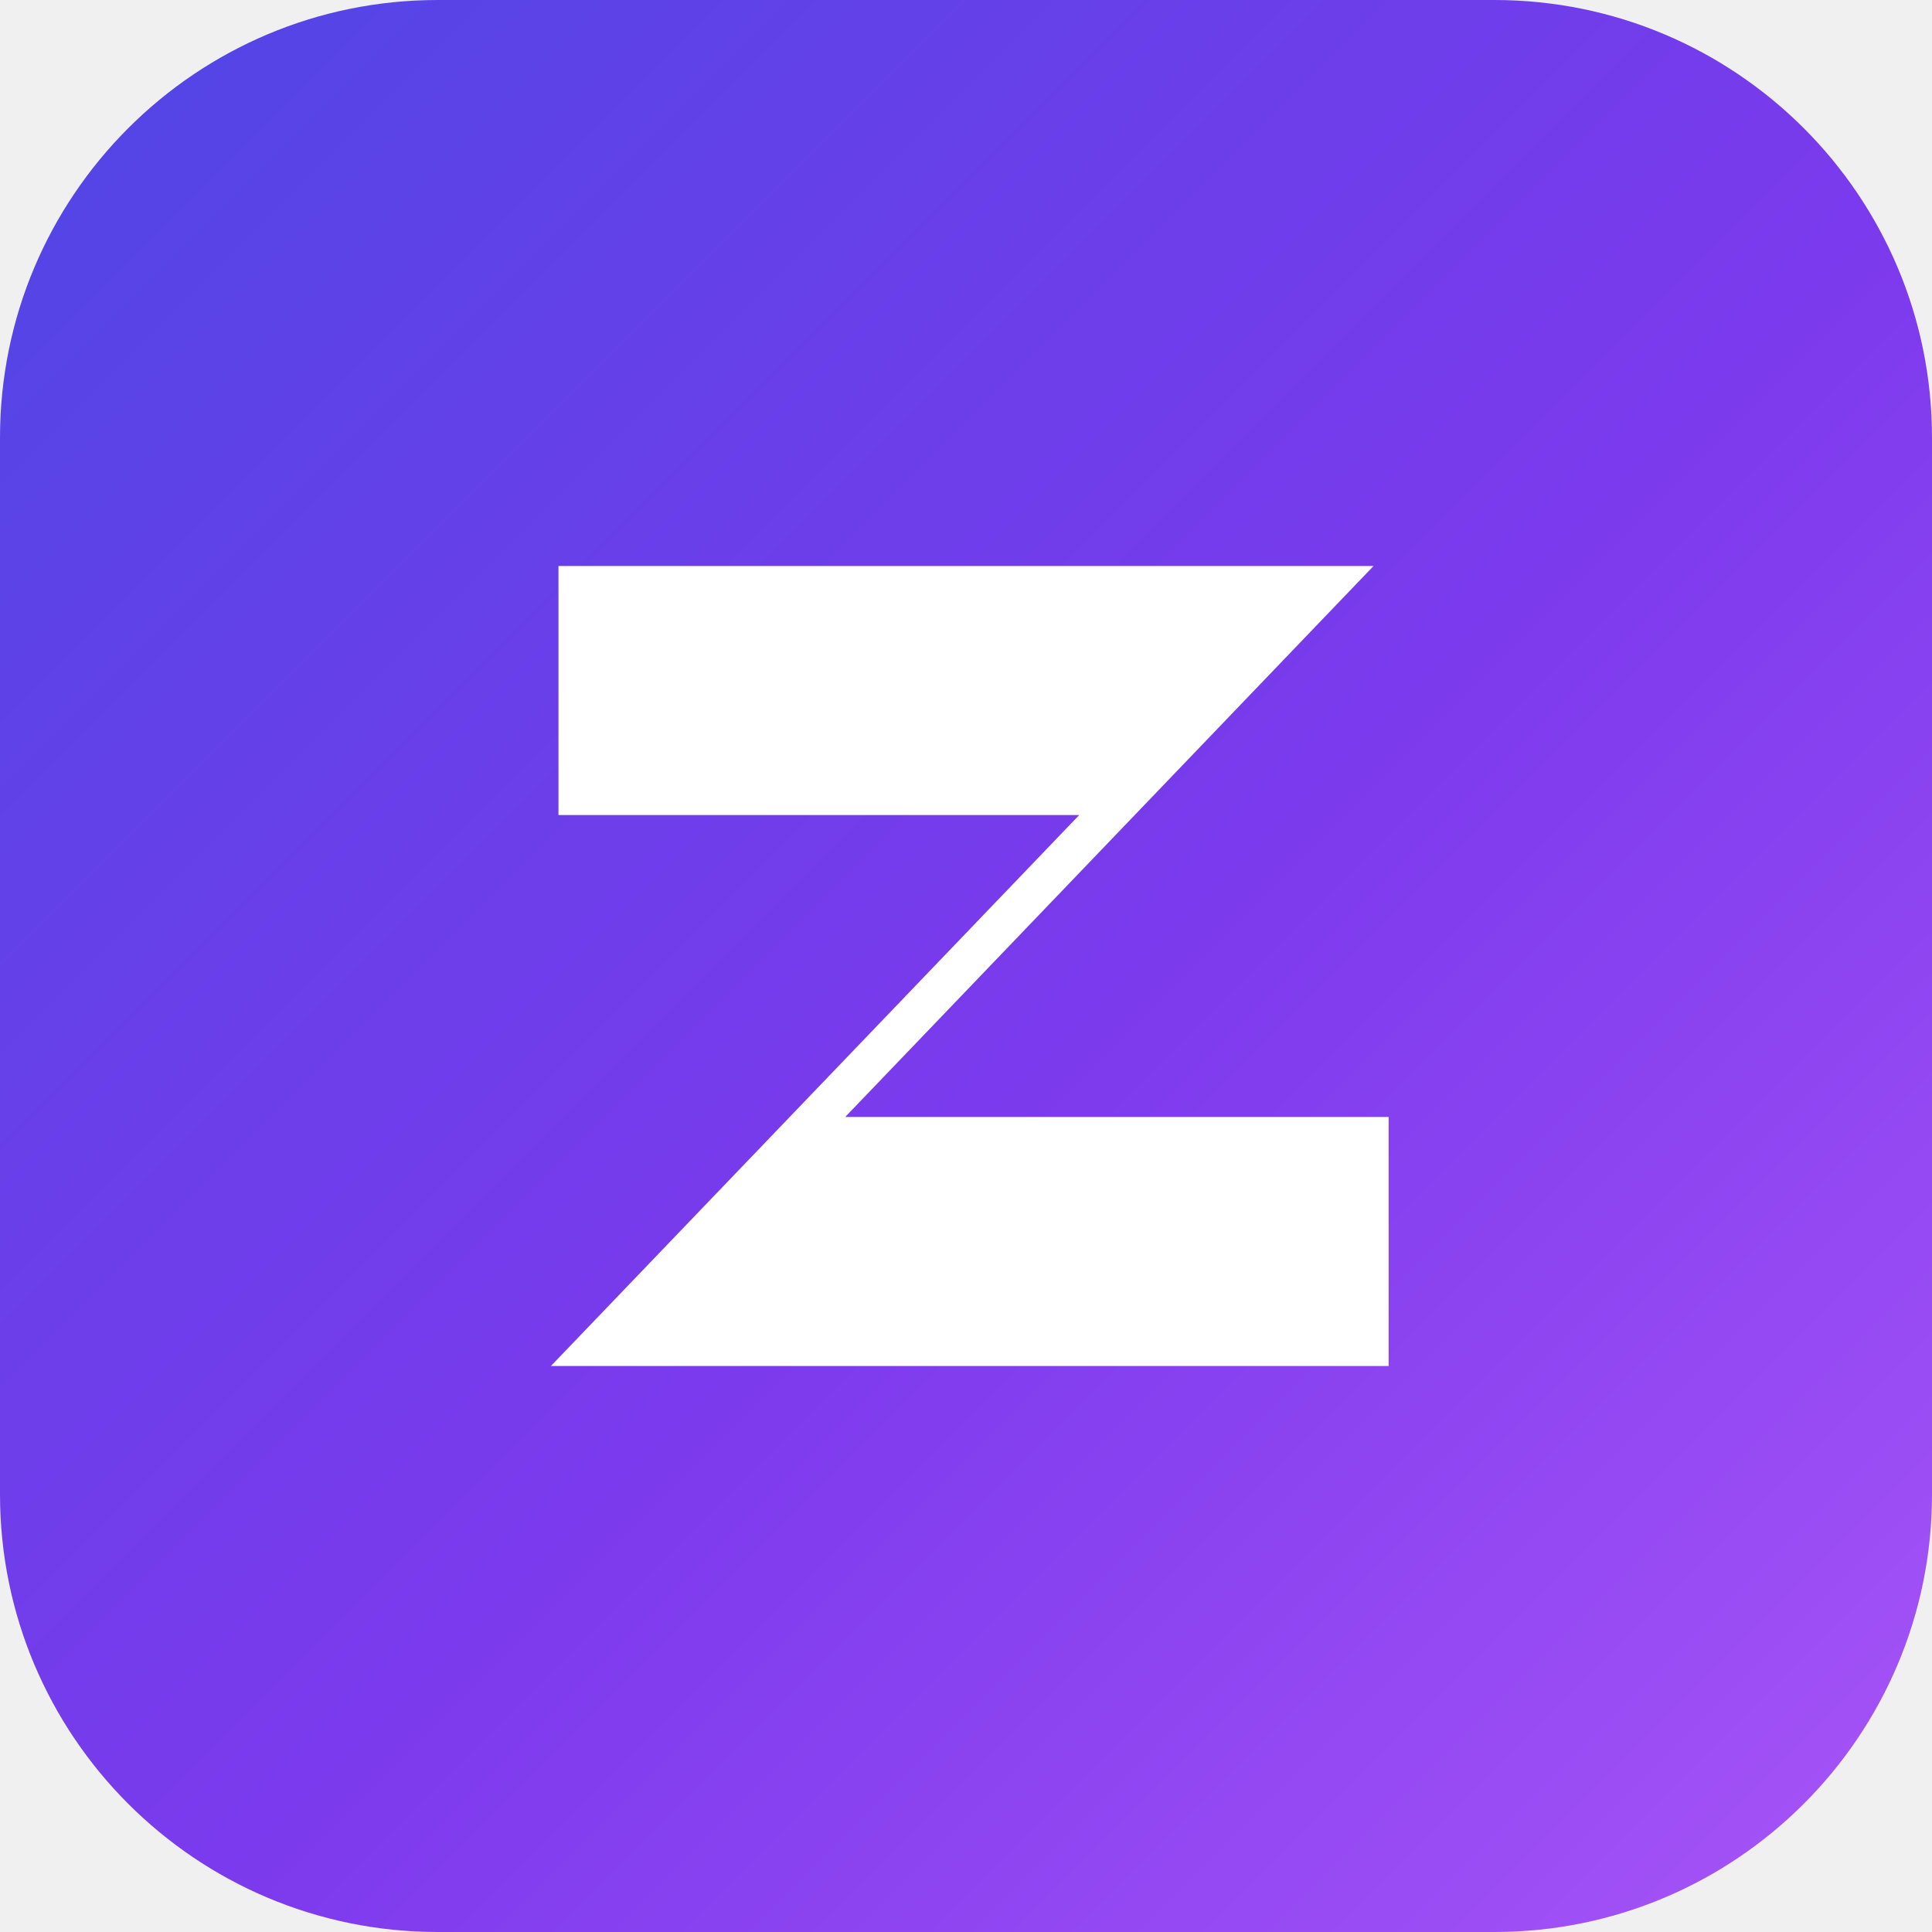
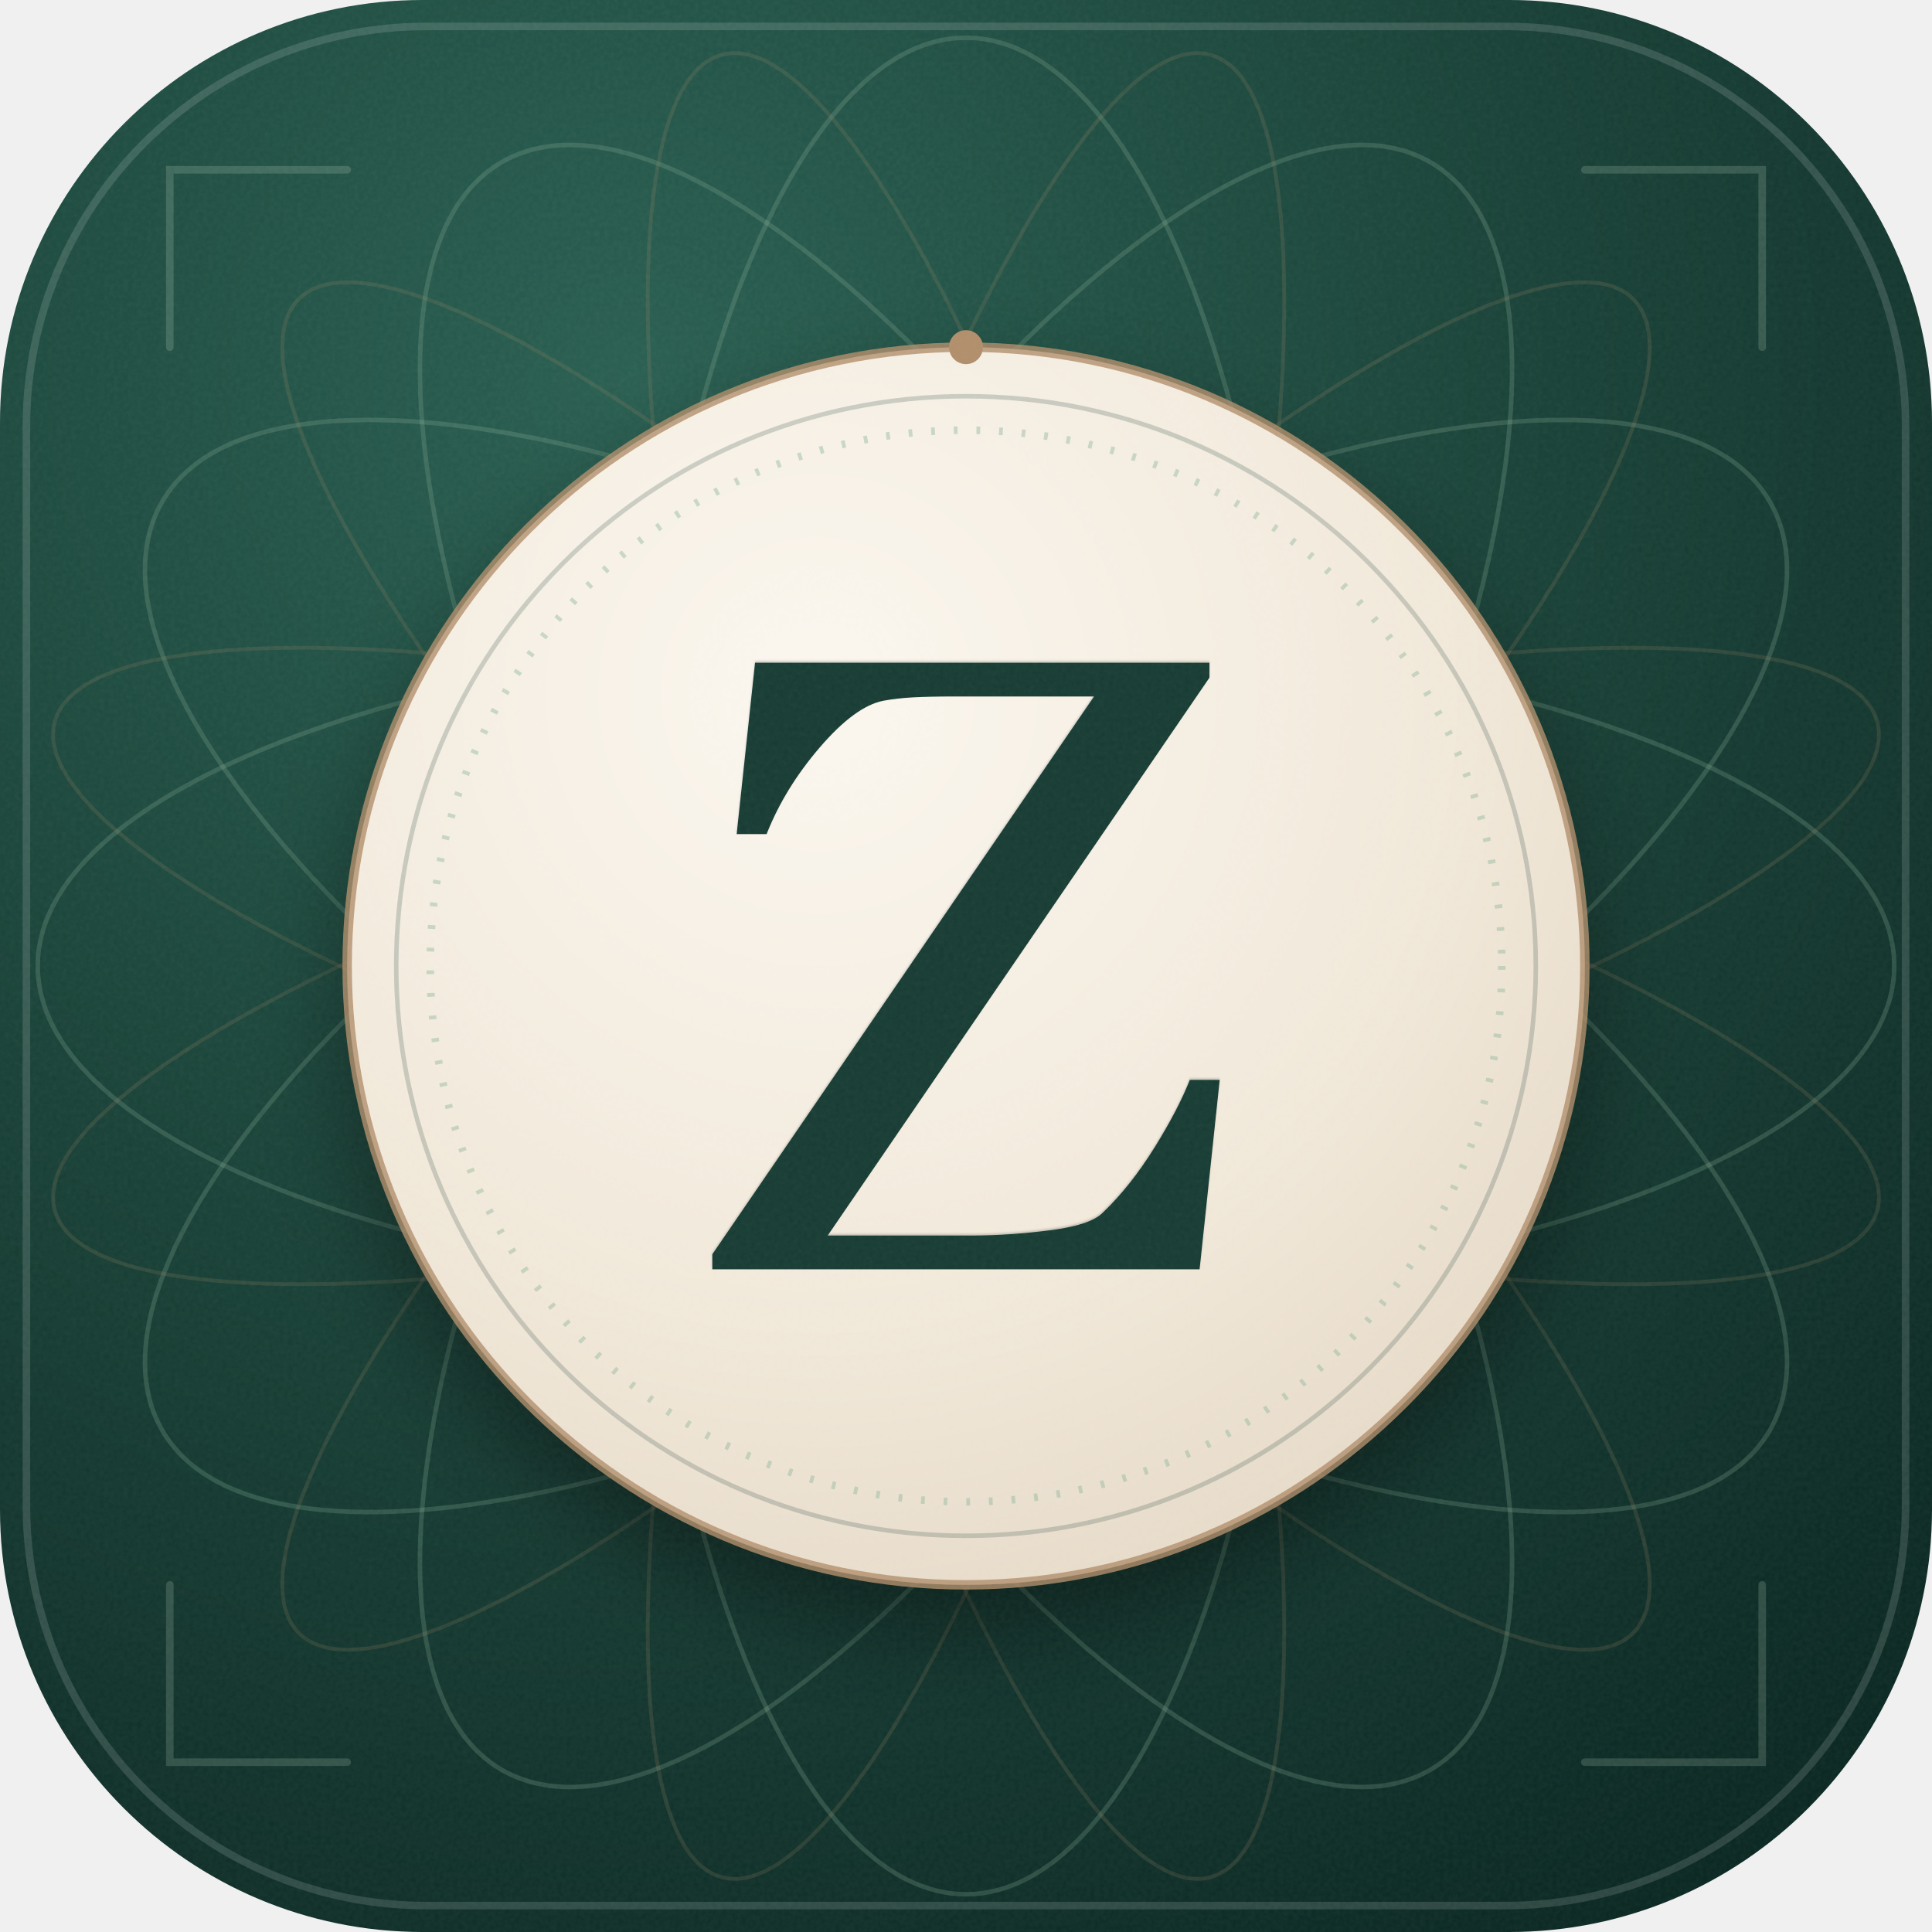
- <svg xmlns="http://www.w3.org/2000/svg" viewBox="0 0 512 512" role="img" aria-label="Zent">
+ <svg xmlns="http://www.w3.org/2000/svg" viewBox="0 0 512 512" width="512" height="512" role="img" aria-label="Zent">
  <defs>
-     <linearGradient id="g" x1="0" y1="0" x2="1" y2="1">
-       <stop offset="0" stop-color="#4f46e5" />
-       <stop offset="0.55" stop-color="#7c3aed" />
-       <stop offset="1" stop-color="#a855f7" />
-     </linearGradient>
+     <clipPath id="zentClip">
+       <rect width="512" height="512" rx="112" />
+     </clipPath>
+     <radialGradient id="zentBg" cx="33%" cy="20%" r="94%">
+       <stop offset="0" stop-color="#285e50" />
+       <stop offset=".52" stop-color="#173f35" />
+       <stop offset="1" stop-color="#092621" />
+     </radialGradient>
+     <radialGradient id="zentPaper" cx="38%" cy="28%" r="82%">
+       <stop offset="0" stop-color="#fbf7ef" />
+       <stop offset=".62" stop-color="#f1e8d9" />
+       <stop offset="1" stop-color="#e4d7c5" />
+     </radialGradient>
+     <filter id="zentGrain" x="0" y="0" width="100%" height="100%">
+       <feTurbulence type="fractalNoise" baseFrequency="0.8" numOctaves="2" stitchTiles="stitch" />
+       <feColorMatrix type="matrix" values="0 0 0 0 1  0 0 0 0 1  0 0 0 0 1  0 0 0 .05 0" />
+     </filter>
+     <filter id="zentDisc" x="-30%" y="-30%" width="160%" height="170%">
+       <feDropShadow dx="0" dy="12" stdDeviation="13" flood-color="#03110e" flood-opacity=".42" />
+     </filter>
+     <filter id="zentZ" x="-20%" y="-20%" width="140%" height="150%">
+       <feDropShadow dx="0" dy="4" stdDeviation="3" flood-color="#061713" flood-opacity=".18" />
+     </filter>
  </defs>
-   <rect width="512" height="512" rx="116" fill="url(#g)" />
-   <path d="M148 150h216l-140 146h144v66H146l140-146H148z" fill="#fff" />
+   <rect width="512" height="512" rx="112" fill="url(#zentBg)" />
+   <g clip-path="url(#zentClip)">
+     <rect x="7" y="7" width="498" height="498" rx="106" fill="none" stroke="#ffffff" stroke-opacity=".14" stroke-width="2" />
+     <g fill="none" stroke="#8eb69b" stroke-opacity=".24" stroke-width="1.2">
+       <ellipse cx="256" cy="256" rx="246" ry="88" />
+       <ellipse cx="256" cy="256" rx="246" ry="88" transform="rotate(30 256 256)" />
+       <ellipse cx="256" cy="256" rx="246" ry="88" transform="rotate(60 256 256)" />
+       <ellipse cx="256" cy="256" rx="246" ry="88" transform="rotate(90 256 256)" />
+       <ellipse cx="256" cy="256" rx="246" ry="88" transform="rotate(120 256 256)" />
+       <ellipse cx="256" cy="256" rx="246" ry="88" transform="rotate(150 256 256)" />
+     </g>
+     <g fill="none" stroke="#b08d6a" stroke-opacity=".17" stroke-width="1">
+       <ellipse cx="256" cy="256" rx="250" ry="56" transform="rotate(15 256 256)" />
+       <ellipse cx="256" cy="256" rx="250" ry="56" transform="rotate(45 256 256)" />
+       <ellipse cx="256" cy="256" rx="250" ry="56" transform="rotate(75 256 256)" />
+       <ellipse cx="256" cy="256" rx="250" ry="56" transform="rotate(105 256 256)" />
+       <ellipse cx="256" cy="256" rx="250" ry="56" transform="rotate(135 256 256)" />
+       <ellipse cx="256" cy="256" rx="250" ry="56" transform="rotate(165 256 256)" />
+     </g>
+     <g fill="none" stroke="#daf1de" stroke-opacity=".17" stroke-width="2" stroke-linecap="round">
+       <path d="M45 92V45h47" />
+       <path d="M420 45h47v47" />
+       <path d="M467 420v47h-47" />
+       <path d="M92 467H45v-47" />
+     </g>
+     <circle cx="256" cy="256" r="164" fill="url(#zentPaper)" filter="url(#zentDisc)" />
+     <circle cx="256" cy="256" r="164" fill="none" stroke="#b08d6a" stroke-width="2.5" stroke-opacity=".8" />
+     <circle cx="256" cy="256" r="151" fill="none" stroke="#163b32" stroke-opacity=".2" stroke-width="1.2" />
+     <circle cx="256" cy="256" r="142" fill="none" stroke="#8eb69b" stroke-opacity=".45" stroke-width="2" stroke-dasharray="1 5" />
+     <g transform="translate(185.709 336.373) scale(0.1132812 -0.1132812)">
+       <path d="M1214 443 1167 0H27V35L920 1340H593Q536 1340 497.5 1338.0Q459 1336 427 1330Q361 1317 278.5 1221.0Q196 1125 154 1018H84L127 1419H1190V1384L297 79H634Q719 79 815.0 91.0Q911 103 940 132Q1005 194 1061.0 284.0Q1117 374 1144 443Z" fill="#163b32" filter="url(#zentZ)" />
+     </g>
+     <circle cx="256" cy="92" r="4.5" fill="#b08d6a" />
+     <rect width="512" height="512" filter="url(#zentGrain)" />
+   </g>
</svg>
